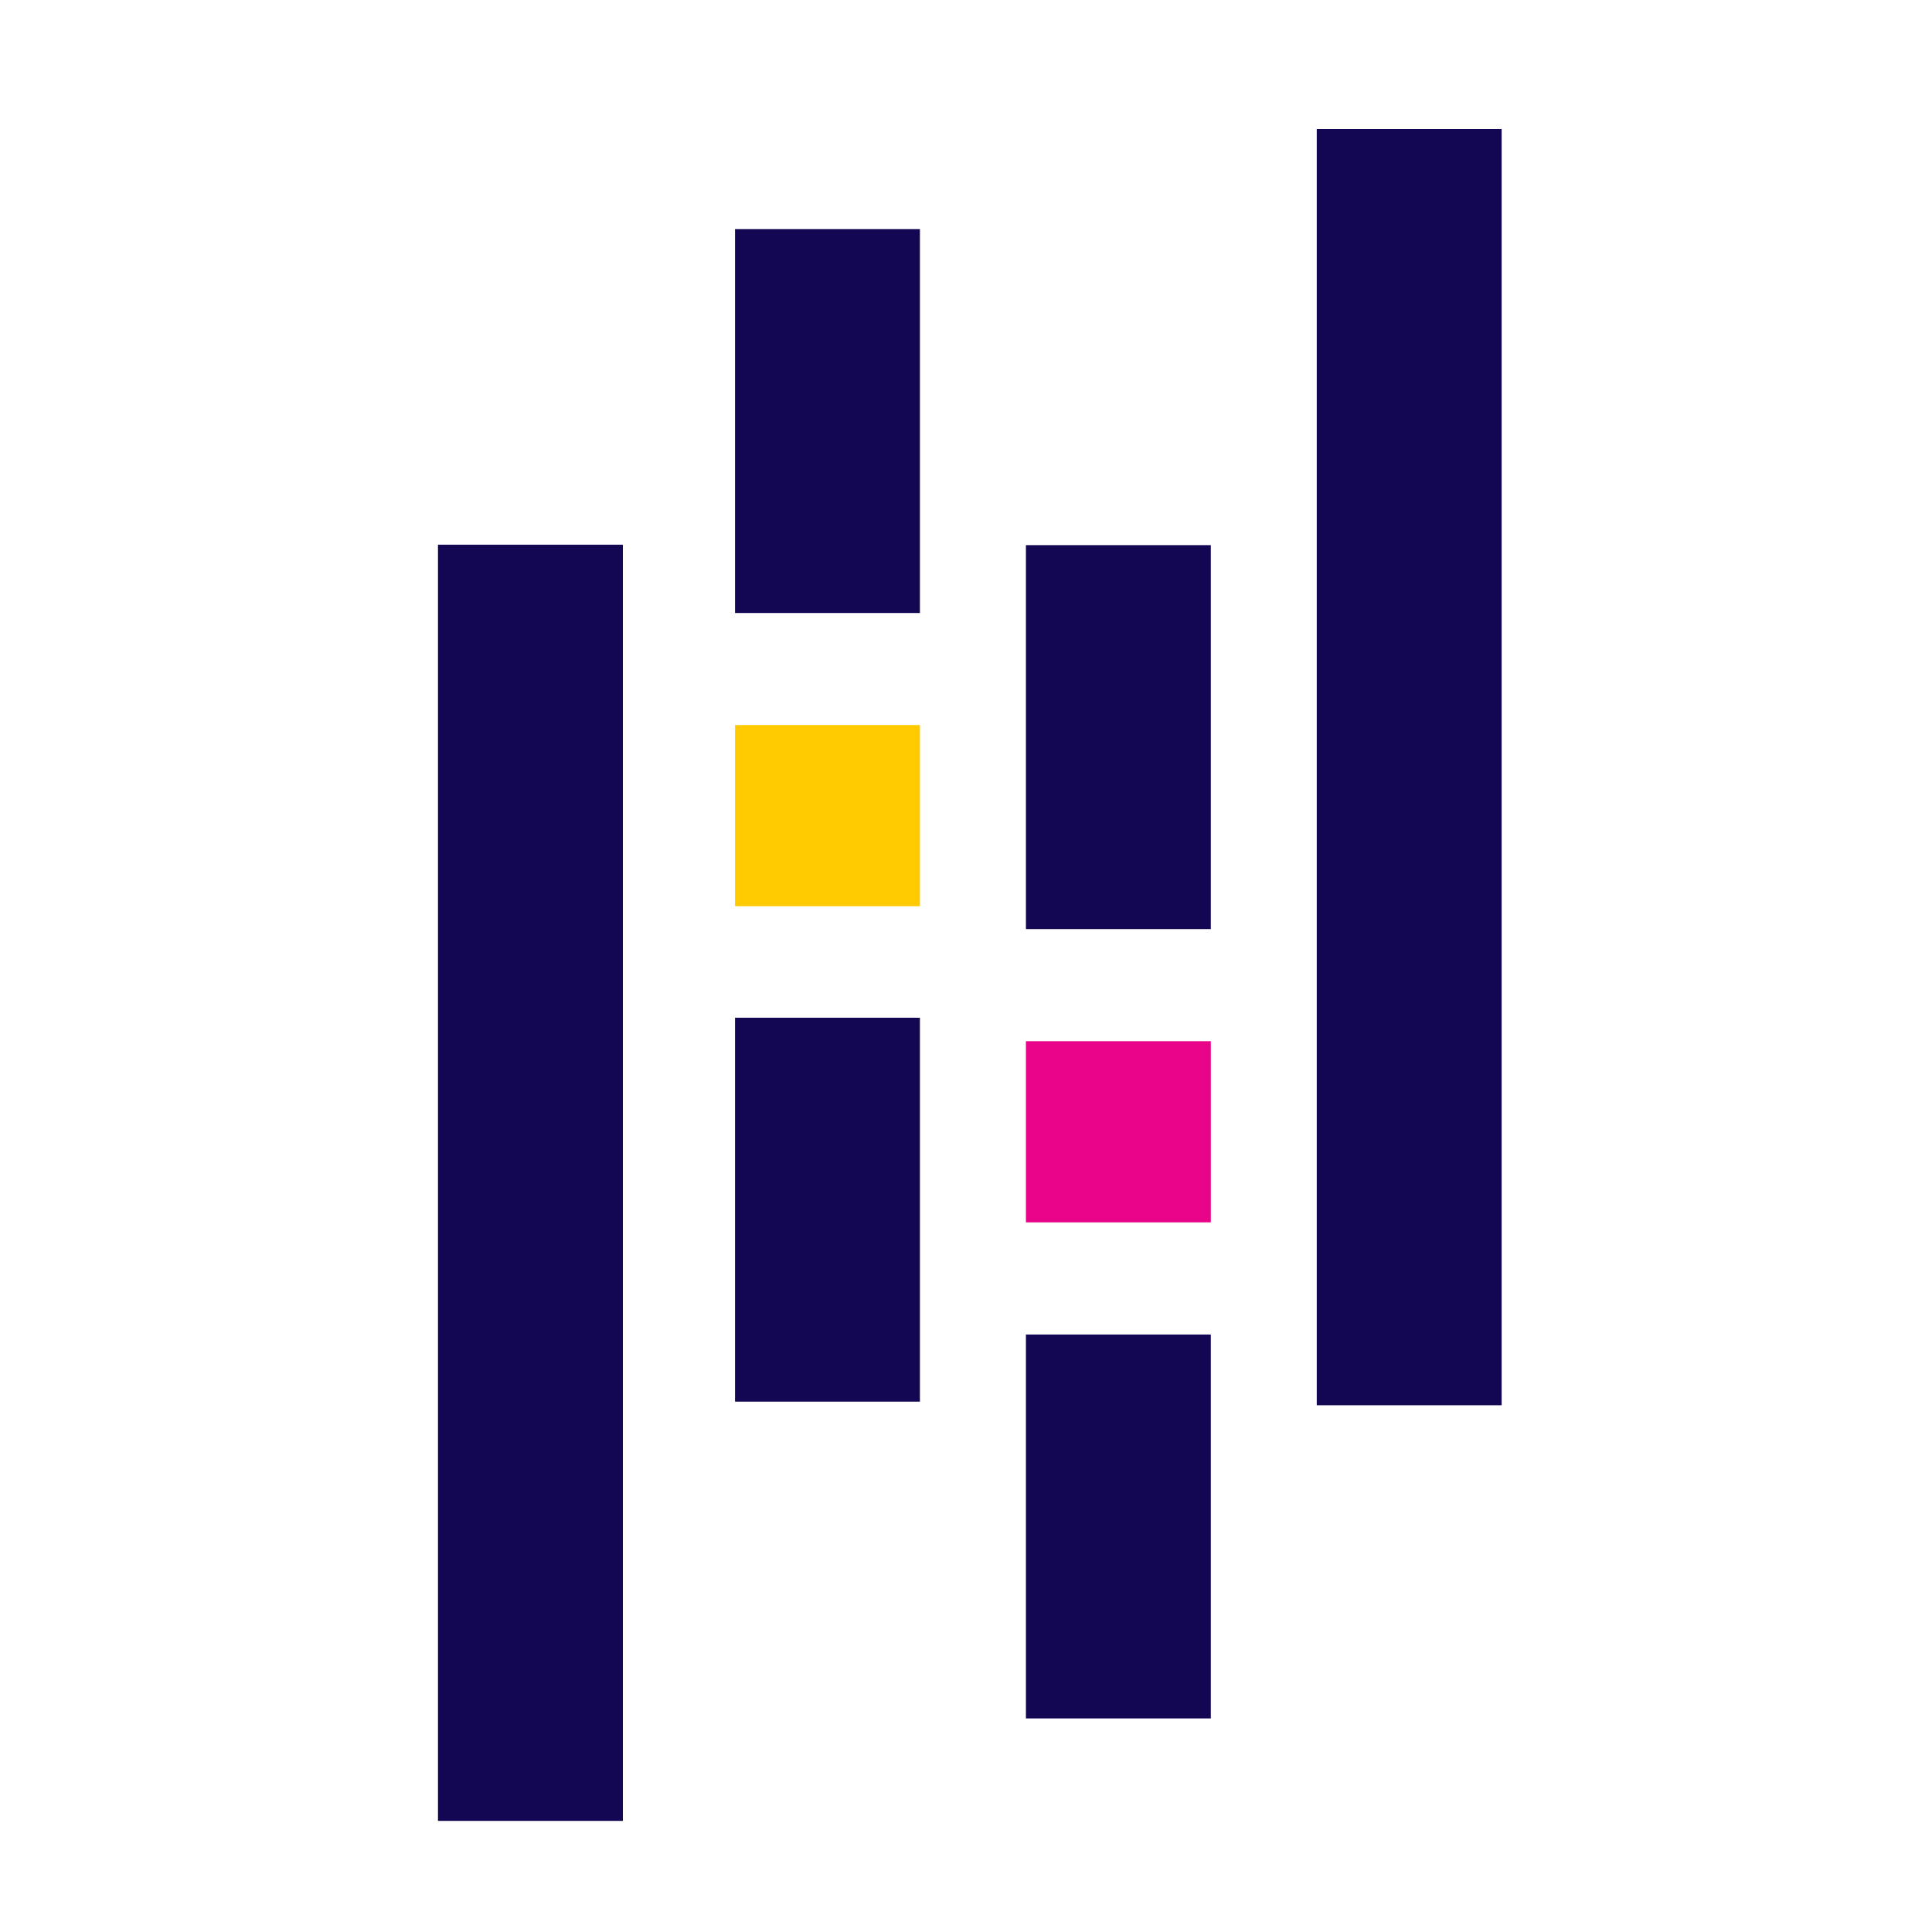
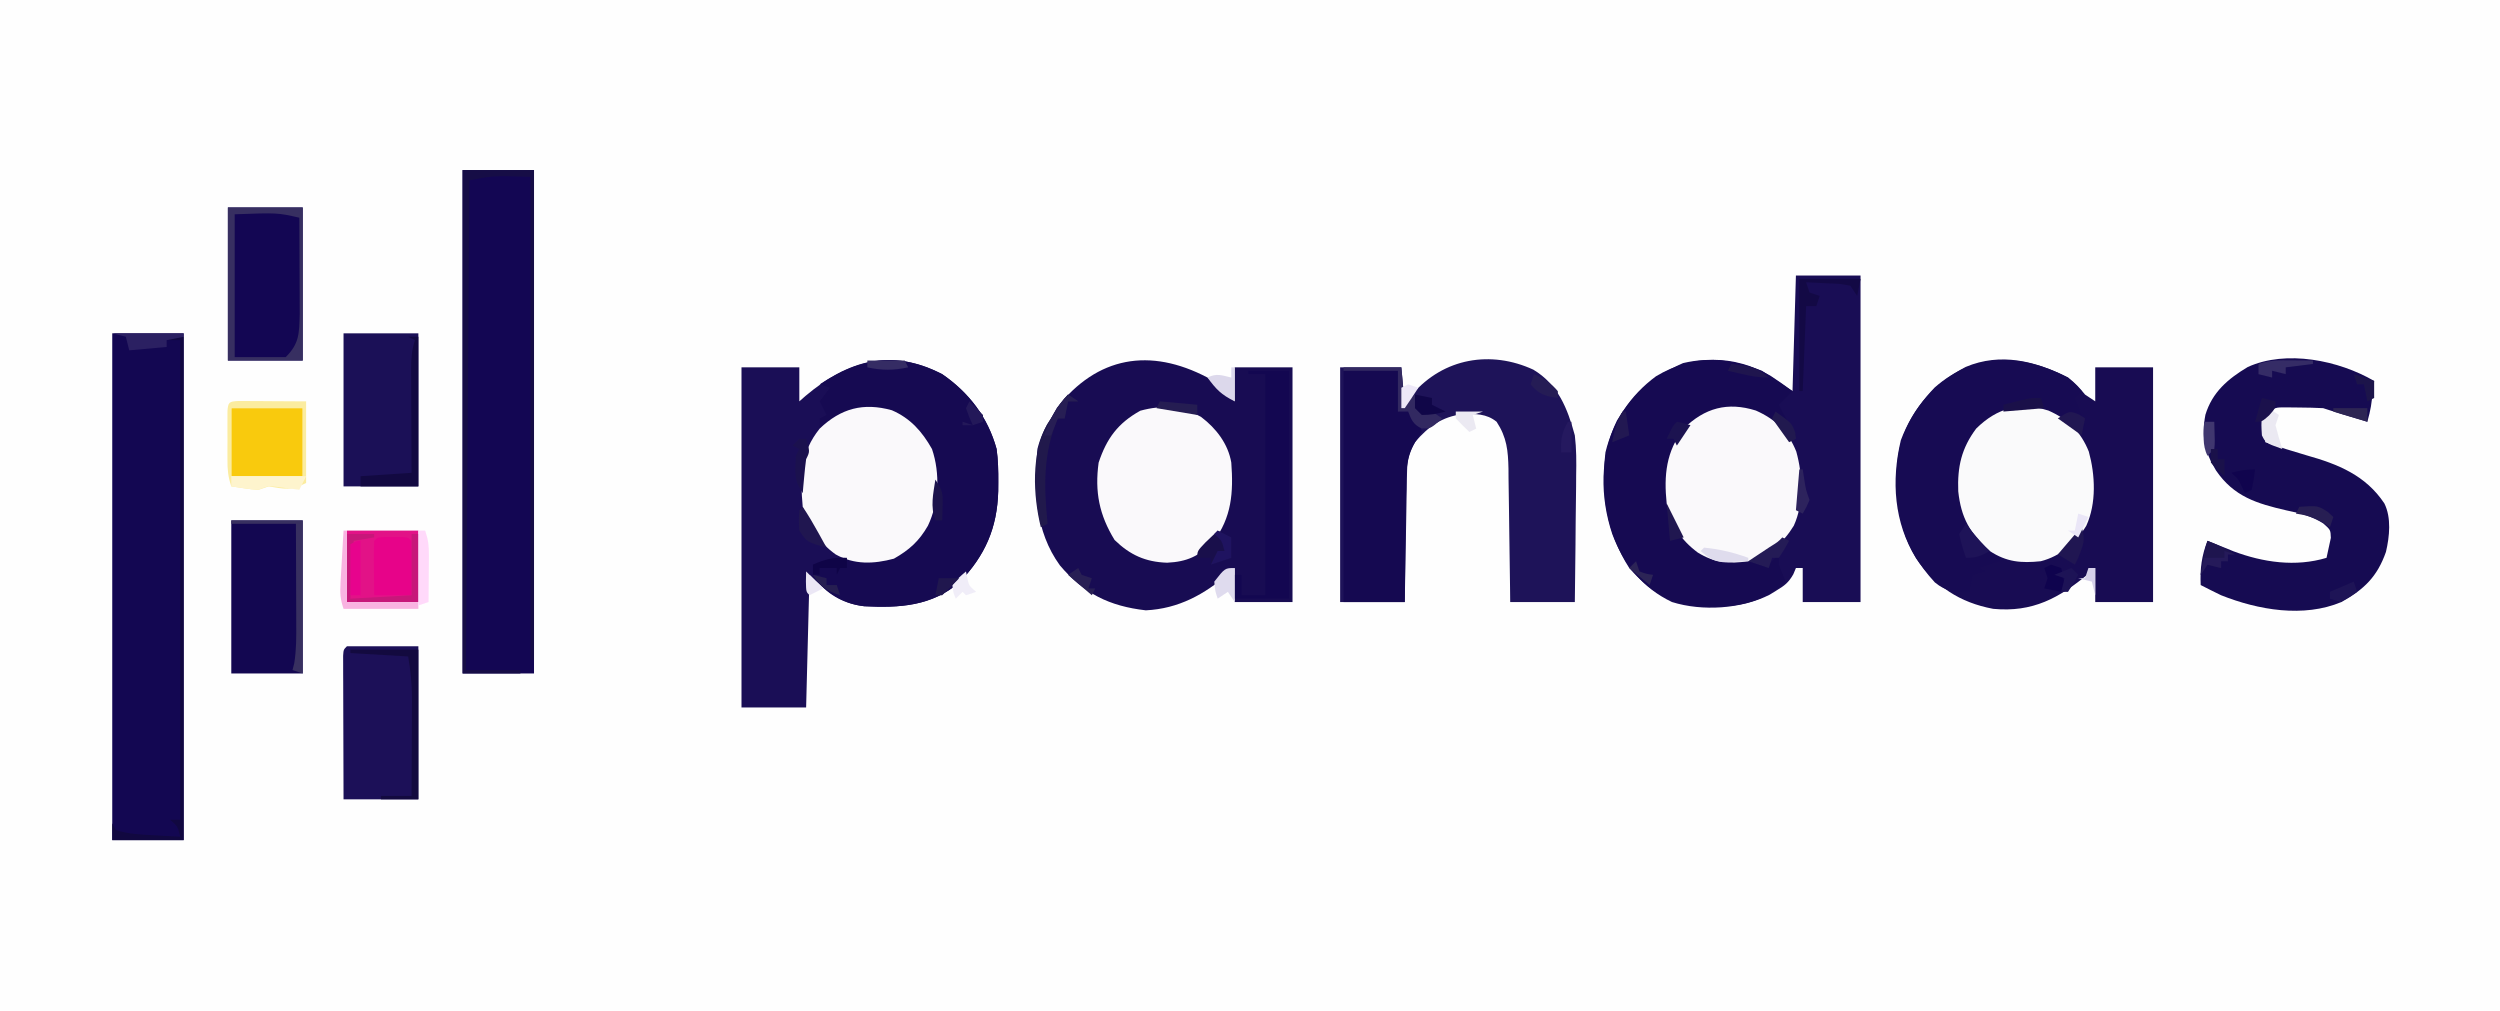
- <svg xmlns="http://www.w3.org/2000/svg" viewBox="0 0 128 128">
-   <path style="-inkscape-stroke:none" d="M48.697 15.176h12.25v25.437h-12.25zm0 52.251h12.25v25.436h-12.25z" color="#000" fill="#130754" />
-   <path style="-inkscape-stroke:none" d="M48.697 48.037h12.25v12.001h-12.25z" color="#000" fill="#ffca00" />
-   <path style="-inkscape-stroke:none" d="M29.017 36.087h12.25v84.552h-12.25zM67.97 88.414h12.25v25.436H67.97zm0-52.297h12.25v25.437H67.97z" color="#000" fill="#130754" />
-   <path style="-inkscape-stroke:none" d="M67.97 68.983h12.25v12.001H67.97z" color="#000" fill="#e70488" />
-   <path style="-inkscape-stroke:none" d="M87.238 8.55h12.25v84.552h-12.25z" color="#000" fill="#130754" />
+ <svg xmlns="http://www.w3.org/2000/svg" version="1.1" width="735" height="297">
+   <path d="M0 0 C242.55 0 485.1 0 735 0 C735 98.01 735 196.02 735 297 C492.45 297 249.9 297 0 297 C0 198.99 0 100.98 0 0 Z " fill="#FEFEFE" transform="translate(0,0)" />
+   <path d="M0 0 C7.919 5.45 13.427 12.698 16 22 C16.448 25.261 16.525 28.461 16.5 31.75 C16.494 32.629 16.487 33.508 16.48 34.413 C16.177 45.245 12.632 53.308 5.125 61.156 C-3.036 68.237 -12.619 68.767 -22.924 68.235 C-29.811 67.455 -34.264 63.736 -39 59 C-39.33 71.87 -39.66 84.74 -40 98 C-46.27 98 -52.54 98 -59 98 C-59 65 -59 32 -59 -2 C-53.39 -2 -47.78 -2 -42 -2 C-42 1.3 -42 4.6 -42 8 C-41.394 7.469 -40.788 6.938 -40.164 6.391 C-27.747 -4.078 -15.085 -7.783 0 0 Z " fill="#1A0E56" transform="translate(277,110)" />
+   <path d="M0 0 C6.27 0 12.54 0 19 0 C19 31.68 19 63.36 19 96 C13.39 96 7.78 96 2 96 C2 92.7 2 89.4 2 86 C1.34 86 0.68 86 0 86 C-0.253 86.606 -0.505 87.212 -0.766 87.836 C-2.17 90.298 -3.34 91.177 -5.75 92.625 C-6.405 93.03 -7.06 93.435 -7.734 93.852 C-15.978 98.03 -27.518 98.793 -36.438 96 C-45.105 91.877 -50.683 84.831 -54 76 C-57.624 65.154 -57.66 53.026 -52.617 42.656 C-47.589 34.397 -41.922 29.632 -33.188 25.75 C-24.945 23.811 -17.831 25.026 -10 28 C-5.545 30.97 -5.545 30.97 -1 34 C-0.67 22.78 -0.34 11.56 0 0 Z " fill="#190D55" transform="translate(528,81)" />
+   <path d="M0 0 C2.063 1.552 3.359 2.976 5 5 C5.99 5.66 6.98 6.32 8 7 C8 3.7 8 0.4 8 -3 C13.61 -3 19.22 -3 25 -3 C25 19.77 25 42.54 25 66 C19.39 66 13.78 66 8 66 C8 62.7 8 59.4 8 56 C7.359 56.543 6.719 57.085 6.059 57.645 C-2.641 64.84 -10.356 69.097 -22 68 C-31.825 66.157 -39.034 61.413 -44.68 53.16 C-51.153 42.569 -52.003 30.456 -49.152 18.422 C-45.487 8.729 -39.255 1.629 -30.078 -3.125 C-19.827 -7.441 -9.582 -4.87 0 0 Z " fill="#180C53" transform="translate(608,111)" />
+   <path d="M0 0 C2.971 2.162 5.39 4.39 8 7 C8 3.7 8 0.4 8 -3 C13.61 -3 19.22 -3 25 -3 C25 19.77 25 42.54 25 66 C19.39 66 13.78 66 8 66 C8 62.7 8 59.4 8 56 C7.417 56.531 6.835 57.062 6.234 57.609 C-0.924 63.777 -8.497 67.952 -18.125 68.438 C-28.802 67.232 -36.431 63.472 -43.391 55.219 C-50.7 45.141 -51.082 33.002 -50 21 C-49.136 17.596 -47.897 14.937 -46 12 C-45.422 10.969 -44.845 9.938 -44.25 8.875 C-32.45 -6.203 -16.927 -8.893 0 0 Z " fill="#180C53" transform="translate(355,111)" />
+   <path d="M0 0 C6.93 0 13.86 0 21 0 C21 49.17 21 98.34 21 149 C14.07 149 7.14 149 0 149 C0 99.83 0 50.66 0 0 Z " fill="#130752" transform="translate(33,98)" />
+   <path d="M0 0 C6.93 0 13.86 0 21 0 C21 48.84 21 97.68 21 148 C14.07 148 7.14 148 0 148 C0 99.16 0 50.32 0 0 Z " fill="#130653" transform="translate(136,50)" />
+   <path d="M0 0 C7.273 4.364 10.038 11.387 12.188 19.312 C12.665 23.261 12.659 27.132 12.578 31.105 C12.572 32.178 12.567 33.25 12.561 34.354 C12.539 37.737 12.489 41.118 12.438 44.5 C12.417 46.811 12.399 49.121 12.383 51.432 C12.339 57.059 12.27 62.686 12.188 68.312 C5.918 68.312 -0.352 68.312 -6.812 68.312 C-6.827 66.92 -6.842 65.528 -6.857 64.093 C-6.915 58.916 -6.992 53.739 -7.075 48.562 C-7.108 46.323 -7.136 44.084 -7.159 41.846 C-7.193 38.623 -7.245 35.402 -7.301 32.18 C-7.307 31.183 -7.314 30.185 -7.32 29.158 C-7.433 23.811 -7.797 19.925 -10.812 15.312 C-13.756 12.914 -17.003 12.952 -20.727 13.062 C-26.832 13.794 -30.913 16.745 -34.812 21.312 C-36.529 24.21 -37.072 26.36 -37.131 29.714 C-37.151 30.574 -37.171 31.435 -37.192 32.322 C-37.209 33.702 -37.209 33.702 -37.227 35.109 C-37.246 36.058 -37.265 37.007 -37.285 37.984 C-37.345 41.01 -37.391 44.036 -37.438 47.062 C-37.476 49.116 -37.515 51.169 -37.555 53.223 C-37.652 58.253 -37.732 63.282 -37.812 68.312 C-44.083 68.312 -50.352 68.312 -56.812 68.312 C-56.812 45.542 -56.812 22.773 -56.812 -0.688 C-50.873 -0.688 -44.932 -0.688 -38.812 -0.688 C-38.483 2.942 -38.153 6.572 -37.812 10.312 C-37.07 9.281 -36.328 8.25 -35.562 7.188 C-26.364 -3.415 -12.533 -5.784 0 0 Z " fill="#1E1359" transform="translate(450.8125,108.6875)" />
+   <path d="M0 0 C-0.938 8.036 -0.938 8.036 -2 12 C-3.604 11.521 -5.208 11.042 -6.812 10.562 C-7.706 10.296 -8.599 10.029 -9.52 9.754 C-11.355 9.196 -13.18 8.607 -15 8 C-17.331 7.88 -19.666 7.825 -22 7.812 C-23.856 7.791 -23.856 7.791 -25.75 7.77 C-29.148 7.741 -29.148 7.741 -32 10 C-32.363 11.977 -32.363 11.977 -32.188 14.125 C-32.126 15.404 -32.064 16.683 -32 18 C-25.948 20.055 -25.948 20.055 -19.824 21.879 C-10.588 24.473 -2.506 27.74 3 36 C5.104 40.208 4.522 45.776 3.469 50.262 C0.923 57.526 -2.942 61.275 -9.586 64.984 C-20.795 69.7 -34.114 67.328 -45 63 C-47.012 62.024 -49.016 61.031 -51 60 C-51.193 55.176 -50.757 51.504 -49 47 C-47.931 47.429 -47.931 47.429 -46.84 47.867 C-45.903 48.241 -44.966 48.615 -44 49 C-43.135 49.353 -42.27 49.706 -41.379 50.07 C-32.64 53.343 -23.123 54.75 -14 52 C-13.732 50.763 -13.464 49.525 -13.188 48.25 C-13.037 47.554 -12.886 46.858 -12.73 46.141 C-12.816 43.777 -12.816 43.777 -15.004 41.855 C-18.483 39.701 -21.798 38.86 -25.75 38.062 C-34.491 36.05 -41.234 34.026 -46.5 26.312 C-49.866 20.749 -50.838 16.417 -49.609 9.941 C-47.589 3.299 -42.993 -0.615 -37.156 -4.102 C-25.826 -9.239 -10.395 -6.064 0 0 Z " fill="#160B52" transform="translate(698,112)" />
+   <path d="M0 0 C2.169 1.436 4.287 2.909 6.371 4.465 C5.051 5.785 3.731 7.105 2.371 8.465 C3.869 11.577 5.57 14.518 7.371 17.465 C6.711 18.125 6.051 18.785 5.371 19.465 C4.69 18.537 4.01 17.609 3.309 16.652 C-0.115 12.607 -3.737 10.89 -9.02 10.113 C-14.408 9.799 -18.456 10.54 -22.867 13.734 C-27.964 18.741 -29.915 24.545 -30.129 31.59 C-29.815 38.209 -28.625 43.101 -24.254 48.277 C-19.286 52.417 -15.972 53.828 -9.441 54.09 C-2.794 54.382 -2.794 54.382 -0.629 55.465 C0.361 54.475 1.351 53.485 2.371 52.465 C2.371 53.455 2.371 54.445 2.371 55.465 C2.997 57.147 3.659 58.817 4.371 60.465 C-3.277 67.396 -10.97 68.085 -20.852 67.738 C-29.903 67.083 -35.611 63.264 -41.629 56.465 C-48.327 46.06 -49.99 34.596 -48.629 22.465 C-46.417 13.361 -41.333 5.671 -33.77 0.094 C-23.041 -6.386 -10.811 -6.313 0 0 Z " fill="#160A52" transform="translate(520.6289,110.5352)" />
+   <path d="M0 0 C7.919 5.45 13.427 12.698 16 22 C16.448 25.261 16.525 28.461 16.5 31.75 C16.494 32.629 16.487 33.508 16.48 34.413 C16.177 45.245 12.632 53.308 5.125 61.156 C-3.035 68.236 -12.616 68.767 -22.919 68.235 C-28.46 67.609 -33.265 65.144 -36.758 60.828 C-37.168 60.225 -37.578 59.622 -38 59 C-37.34 59 -36.68 59 -36 59 C-36 58.34 -36 57.68 -36 57 C-34.02 57 -32.04 57 -30 57 C-30 56.34 -30 55.68 -30 55 C-26.996 53.999 -25.409 54.008 -22.312 54.188 C-17.058 54.21 -13.147 53.327 -9 50 C-2.95 42.52 -2.364 35.41 -3 26 C-4.115 21.311 -6.608 17.392 -10 14 C-15.466 10.83 -20.732 9.936 -27 11 C-30.218 12.371 -33.106 14.043 -36 16 C-36 15.01 -36 14.02 -36 13 C-35.34 12.67 -34.68 12.34 -34 12 C-34.66 10.68 -35.32 9.36 -36 8 C-35.01 6.68 -34.02 5.36 -33 4 C-33.99 3.67 -34.98 3.34 -36 3 C-24.197 -4.849 -13.04 -6.728 0 0 Z " fill="#160A52" transform="translate(277,110)" />
+   <path d="M0 0 C2.379 2.172 2.379 2.172 4 4 C3.34 4.66 2.68 5.32 2 6 C2.309 6.763 2.619 7.526 2.938 8.312 C3.679 10.188 4.362 12.087 5 14 C4.34 14.99 3.68 15.98 3 17 C2.113 16.216 1.226 15.432 0.312 14.625 C-4.687 10.53 -8.996 9.455 -15.438 9.637 C-19.844 10.261 -22.838 11.887 -26 15 C-30.835 21.541 -32.06 28.021 -31 36 C-29.472 43.524 -26.454 47.698 -20 52 C-20 52.66 -20 53.32 -20 54 C-21.98 54.66 -23.96 55.32 -26 56 C-25.34 56.33 -24.68 56.66 -24 57 C-25.98 57.495 -25.98 57.495 -28 58 C-28.33 59.65 -28.66 61.3 -29 63 C-33.304 63.077 -35.793 62.994 -39.172 60.211 C-48.67 49.82 -50.585 40.519 -50.336 26.852 C-49.885 17.231 -45.777 9.787 -39.188 2.91 C-27.343 -7.432 -13.606 -7.092 0 0 Z " fill="#170B53" transform="translate(608,111)" />
+   <path d="M0 0 C5.733 2.543 9.507 6.159 11.875 12.062 C13.767 18.933 14.157 27.262 11.141 33.859 C8.08 38.91 3.563 42.848 -2.234 44.297 C-7.926 45.129 -12.155 44.8 -17.109 41.734 C-22.19 37.938 -24.977 33.563 -26.234 27.297 C-27.09 18.965 -26.4 12.103 -21.234 5.297 C-15.052 -0.788 -8.318 -2.618 0 0 Z " fill="#FAF9FB" transform="translate(516.2344,120.7031)" />
+   <path d="M0 0 C5.448 2.368 8.884 6.251 11.781 11.383 C14.233 18.573 13.821 27.138 10.594 33.945 C7.969 38.507 5.142 41.034 0.594 43.633 C-5.361 45.221 -11.046 45.468 -16.531 42.383 C-21.476 38.88 -24.326 34.06 -26.219 28.383 C-27.009 19.604 -26.912 12.429 -21.219 5.383 C-14.972 -0.559 -8.401 -2.337 0 0 Z " fill="#FAF9FB" transform="translate(262.2188,120.6172)" />
+   <path d="M0 0 C4.406 3.333 7.931 7.896 8.859 13.406 C9.515 22.234 8.991 29.536 3.547 36.719 C-0.664 40.93 -4.104 42.563 -10.016 42.844 C-16.366 42.633 -20.921 40.566 -25.453 36.156 C-29.968 28.799 -31.319 21.976 -30.141 13.406 C-27.771 6.288 -24.47 1.811 -17.891 -1.844 C-11.529 -3.579 -5.797 -3.246 0 0 Z " fill="#FAF9FB" transform="translate(353.1406,122.5938)" />
+   <path d="M0 0 C5.733 2.543 9.507 6.159 11.875 12.062 C13.767 18.933 14.157 27.262 11.141 33.859 C8.073 38.921 3.567 42.813 -2.234 44.297 C-7.992 44.896 -12.279 44.563 -17.234 41.297 C-23.116 36.099 -25.677 31.479 -26.508 23.754 C-26.784 16.564 -25.59 11.128 -21.234 5.297 C-15.06 -0.793 -8.312 -2.616 0 0 Z " fill="#FAFAFB" transform="translate(602.2344,120.7031)" />
+   <path d="M0 0 C5.28 0 10.56 0 16 0 C16 3.96 16 7.92 16 12 C17.32 11.67 18.64 11.34 20 11 C22.734 15.785 22.734 15.785 23 18 C22.358 18.993 21.716 19.985 21.055 21.008 C18.346 25.595 18.398 29.867 18.391 35.09 C18.374 36.034 18.358 36.979 18.341 37.952 C18.292 40.947 18.271 43.942 18.25 46.938 C18.222 48.977 18.192 51.017 18.16 53.057 C18.086 58.038 18.037 63.019 18 68 C12.06 68 6.12 68 0 68 C0 45.56 0 23.12 0 0 Z " fill="#150951" transform="translate(395,109)" />
+   <path d="M0 0 C7.26 0 14.52 0 22 0 C22 14.85 22 29.7 22 45 C14.74 45 7.48 45 0 45 C0 30.15 0 15.3 0 0 Z " fill="#1B1057" transform="translate(101,98)" />
+   <path d="M0 0 C7.26 0 14.52 0 22 0 C22 14.85 22 29.7 22 45 C14.74 45 7.48 45 0 45 C0 30.15 0 15.3 0 0 Z " fill="#130653" transform="translate(67,61)" />
+   <path d="M0 0 C6.93 0 13.86 0 21 0 C21 14.85 21 29.7 21 45 C13.74 45 6.48 45 -1 45 C-1.023 38.752 -1.043 32.504 -1.055 26.256 C-1.06 24.129 -1.067 22.002 -1.075 19.874 C-1.088 16.824 -1.093 13.773 -1.098 10.723 C-1.103 9.765 -1.108 8.808 -1.113 7.822 C-1.113 6.941 -1.113 6.06 -1.114 5.153 C-1.116 4.373 -1.118 3.594 -1.12 2.791 C-1 1 -1 1 0 0 Z " fill="#1C1058" transform="translate(102,190)" />
+   <path d="M0 0 C6.93 0 13.86 0 21 0 C21 14.85 21 29.7 21 45 C14.07 45 7.14 45 0 45 C0 30.15 0 15.3 0 0 Z " fill="#130751" transform="translate(68,153)" />
+   <path d="M0 0 C3.96 0 7.92 0 12 0 C12 22.11 12 44.22 12 67 C6.72 67 1.44 67 -4 67 C-4 64.69 -4 62.38 -4 60 C-3.34 60 -2.68 60 -2 60 C-2 61.98 -2 63.96 -2 66 C0.31 66 2.62 66 5 66 C5 44.55 5 23.1 5 1 C3.35 1 1.7 1 0 1 C0 0.67 0 0.34 0 0 Z " fill="#130751" transform="translate(367,109)" />
+   <path d="M0 0 C6.93 0 13.86 0 21 0 C21 6.93 21 13.86 21 21 C14.07 21 7.14 21 0 21 C0 14.07 0 7.14 0 0 Z " fill="#E21287" transform="translate(102,156)" />
+   <path d="M0 0 C6.93 0 13.86 0 21 0 C21 6.6 21 13.2 21 20 C14.07 20 7.14 20 0 20 C0 13.4 0 6.8 0 0 Z " fill="#F9CA0D" transform="translate(68,120)" />
+   <path d="M0 0 C6.93 0 13.86 0 21 0 C21 47.52 21 95.04 21 144 C20.67 144 20.34 144 20 144 C20 97.14 20 50.28 20 2 C8.959 1.671 8.959 1.671 2 3 C1.67 50.52 1.34 98.04 1 147 C6.28 147 11.56 147 17 147 C17 147.33 17 147.66 17 148 C11.39 148 5.78 148 0 148 C0 99.16 0 50.32 0 0 Z " fill="#160D46" transform="translate(136,50)" />
+   <path d="M0 0 C7.26 0 14.52 0 22 0 C22 14.85 22 29.7 22 45 C14.74 45 7.48 45 0 45 C0 30.15 0 15.3 0 0 Z M2 2 C2 15.86 2 29.72 2 44 C6.95 44 11.9 44 17 44 C21.074 39.926 20.937 37 21.114 31.381 C21.106 29.418 21.106 29.418 21.098 27.414 C21.096 26.712 21.095 26.01 21.093 25.287 C21.088 23.067 21.075 20.846 21.062 18.625 C21.057 17.111 21.053 15.596 21.049 14.082 C21.038 10.388 21.021 6.694 21 3 C14.562 1.542 14.562 1.542 2 2 Z " fill="#372F61" transform="translate(67,61)" />
+   <path d="M0 0 C1.98 0 3.96 0 6 0 C6 48.84 6 97.68 6 148 C-0.93 148 -7.86 148 -15 148 C-15 146.35 -15 144.7 -15 143 C-14.67 143.66 -14.34 144.32 -14 145 C-10.287 146.238 -6.687 146.356 -2.812 146.562 C-1.688 146.627 -1.688 146.627 -0.541 146.693 C1.306 146.799 3.153 146.9 5 147 C4.224 143.925 4.224 143.925 2 142 C2.99 142 3.98 142 5 142 C5 95.47 5 48.94 5 1 C3.35 1 1.7 1 0 1 C0 0.67 0 0.34 0 0 Z " fill="#110840" transform="translate(48,99)" />
+   <path d="M0 0 C0.815 0.003 1.629 0.005 2.469 0.008 C3.283 0.005 4.098 0.003 4.938 0 C6.969 0.133 6.969 0.133 7.969 1.133 C8.042 3.829 8.061 6.5 8.031 9.195 C8.027 9.954 8.022 10.713 8.018 11.494 C8.006 13.374 7.988 15.253 7.969 17.133 C4.339 17.133 0.709 17.133 -3.031 17.133 C-3.058 14.487 -3.078 11.841 -3.094 9.195 C-3.102 8.441 -3.111 7.686 -3.119 6.908 C-3.128 4.983 -3.083 3.057 -3.031 1.133 C-2.031 0.133 -2.031 0.133 0 0 Z " fill="#E70389" transform="translate(113.0312,157.8672)" />
+   <path d="M0 0 C0.916 0.005 1.833 0.01 2.777 0.016 C3.668 0.018 4.559 0.021 5.477 0.023 C7.186 0.037 7.186 0.037 8.929 0.051 C14.344 0.082 14.344 0.082 19.867 0.114 C19.867 8.034 19.867 15.954 19.867 24.114 C15.27 26.412 13.766 25.915 8.867 25.114 C7.877 25.444 6.887 25.774 5.867 26.114 C3.824 25.992 3.824 25.992 1.679 25.676 C0.421 25.49 -0.837 25.305 -2.133 25.114 C-3.106 22.195 -3.262 20.3 -3.266 17.262 C-3.268 15.862 -3.268 15.862 -3.27 14.434 C-3.264 12.976 -3.264 12.976 -3.258 11.489 C-3.262 10.509 -3.266 9.529 -3.27 8.52 C-3.268 7.589 -3.267 6.658 -3.266 5.699 C-3.265 4.844 -3.264 3.989 -3.262 3.107 C-3.081 0.314 -2.796 0.149 0 0 Z M-2.133 2.114 C-2.133 8.714 -2.133 15.314 -2.133 22.114 C4.797 22.114 11.727 22.114 18.867 22.114 C18.867 15.514 18.867 8.914 18.867 2.114 C11.937 2.114 5.007 2.114 -2.133 2.114 Z " fill="#FBEC9F" transform="translate(70.13306,117.8865)" />
+   <path d="M0 0 C0.99 0 1.98 0 3 0 C3 14.52 3 29.04 3 44 C-2.61 44 -8.22 44 -14 44 C-14 43.01 -14 42.02 -14 41 C-9.05 40.67 -4.1 40.34 1 40 C0.995 38.925 0.99 37.85 0.984 36.743 C0.966 32.757 0.955 28.77 0.945 24.784 C0.94 23.058 0.933 21.333 0.925 19.607 C0.912 17.127 0.907 14.648 0.902 12.168 C0.895 11.01 0.895 11.01 0.887 9.829 C0.886 6.617 0.977 4.07 2 1 C1.34 0.67 0.68 0.34 0 0 Z " fill="#120941" transform="translate(120,99)" />
+   <path d="M0 0 C6.6 0 13.2 0 20 0 C20 14.52 20 29.04 20 44 C16.37 44 12.74 44 9 44 C9 43.67 9 43.34 9 43 C11.97 43 14.94 43 18 43 C18.025 38.125 18.043 33.251 18.055 28.376 C18.06 26.719 18.067 25.063 18.075 23.406 C18.088 21.018 18.093 18.63 18.098 16.242 C18.103 15.508 18.108 14.773 18.113 14.016 C18.114 9.811 17.701 6.204 17 2 C11.39 1.67 5.78 1.34 0 1 C0 0.67 0 0.34 0 0 Z " fill="#130A3F" transform="translate(103,191)" />
+   <path d="M0 0 C2.64 0 5.28 0 8 0 C8 0.33 8 0.66 8 1 C6.02 1.33 4.04 1.66 2 2 C1.67 7.61 1.34 13.22 1 19 C6.94 18.67 12.88 18.34 19 18 C19 12.06 19 6.12 19 0 C19.66 0 20.32 0 21 0 C21 6.6 21 13.2 21 20 C14.07 20 7.14 20 0 20 C0 13.4 0 6.8 0 0 Z " fill="#C7177A" transform="translate(102,157)" />
+   <path d="M0 0 C0.99 0.66 1.98 1.32 3 2 C2.01 2 1.02 2 0 2 C-0.33 3.65 -0.66 5.3 -1 7 C-1.66 7 -2.32 7 -3 7 C-7.389 17.408 -7.1 26.984 -6 38 C-6.99 38.495 -6.99 38.495 -8 39 C-10.287 29.705 -10.868 17.291 -6.152 8.766 C-5.772 8.183 -5.392 7.6 -5 7 C-4.63 6.397 -4.26 5.793 -3.879 5.172 C-2.707 3.334 -1.547 1.547 0 0 Z " fill="#21194C" transform="translate(314,116)" />
+   <path d="M0 0 C6.93 0 13.86 0 21 0 C21 14.85 21 29.7 21 45 C19.515 44.505 19.515 44.505 18 44 C18.244 43.035 18.244 43.035 18.494 42.05 C19.154 38.075 19.123 34.221 19.098 30.199 C19.096 29.363 19.095 28.526 19.093 27.665 C19.088 25.006 19.075 22.347 19.062 19.688 C19.057 17.88 19.053 16.072 19.049 14.264 C19.039 9.842 19.019 5.421 19 1 C12.73 1 6.46 1 0 1 C0 0.67 0 0.34 0 0 Z " fill="#383060" transform="translate(68,153)" />
+   <path d="M0 0 C5.94 0 11.88 0 18 0 C17.67 1.65 17.34 3.3 17 5 C16.34 4.01 15.68 3.02 15 2 C11.884 1.414 11.884 1.414 8.375 1.312 C7.186 1.247 5.998 1.181 4.773 1.113 C3.858 1.076 2.943 1.039 2 1 C2.33 1.99 2.66 2.98 3 4 C3.99 4.33 4.98 4.66 6 5 C5.67 5.99 5.34 6.98 5 8 C4.01 8 3.02 8 2 8 C1.67 16.25 1.34 24.5 1 33 C0.67 33 0.34 33 0 33 C0 22.11 0 11.22 0 0 Z " fill="#130945" transform="translate(529,82)" />
+   <path d="M0 0 C0.33 0 0.66 0 1 0 C1 6.93 1 13.86 1 21 C7.93 21 14.86 21 22 21 C22 21.66 22 22.32 22 23 C14.74 23 7.48 23 0 23 C-0.993 20.021 -1.055 18.408 -0.879 15.332 C-0.831 14.439 -0.782 13.547 -0.732 12.627 C-0.676 11.698 -0.62 10.769 -0.562 9.812 C-0.51 8.872 -0.458 7.932 -0.404 6.963 C-0.275 4.642 -0.14 2.321 0 0 Z " fill="#F9B3E1" transform="translate(101,156)" />
+   <path d="M0 0 C7.26 0 14.52 0 22 0 C21.34 1.32 20.68 2.64 20 4 C19.385 3.916 18.77 3.832 18.137 3.746 C17.328 3.644 16.52 3.542 15.688 3.438 C14.887 3.333 14.086 3.229 13.262 3.121 C10.832 2.852 10.832 2.852 8 4 C5.957 3.879 5.957 3.879 3.812 3.562 C2.554 3.377 1.296 3.191 0 3 C0 2.01 0 1.02 0 0 Z " fill="#FEF4CD" transform="translate(68,140)" />
+   <path d="M0 0 C5.61 0 11.22 0 17 0 C17.33 3.63 17.66 7.26 18 11 C18.99 10.01 19.98 9.02 21 8 C21.66 9.65 22.32 11.3 23 13 C23.99 13 24.98 13 26 13 C26.99 13.66 27.98 14.32 29 15 C25.62 18.018 25.62 18.018 22.875 17.938 C20.46 16.73 19.957 15.471 19 13 C18.01 13 17.02 13 16 13 C16 9.04 16 5.08 16 1 C10.72 1 5.44 1 0 1 C0 0.67 0 0.34 0 0 Z " fill="#322961" transform="translate(395,108)" />
+   <path d="M0 0 C6.93 0 13.86 0 21 0 C21 0.33 21 0.66 21 1 C19.35 1.33 17.7 1.66 16 2 C16 2.66 16 3.32 16 4 C10.555 4.495 10.555 4.495 5 5 C4.67 3.68 4.34 2.36 4 1 C2.68 0.67 1.36 0.34 0 0 Z " fill="#2B2062" transform="translate(33,98)" />
+   <path d="M0 0 C1.32 0.66 2.64 1.32 4 2 C4 3.98 4 5.96 4 8 C2.02 8.66 0.04 9.32 -2 10 C-2 9.34 -2 8.68 -2 8 C-3.32 8 -4.64 8 -6 8 C-6 6 -6 6 -3.562 3.438 C-2.717 2.633 -1.871 1.829 -1 1 C-0.67 0.67 -0.34 0.34 0 0 Z " fill="#190F4B" transform="translate(358,156)" />
+   <path d="M0 0 C0.66 0 1.32 0 2 0 C2.922 2.766 3.118 4.383 3.098 7.23 C3.093 8.434 3.093 8.434 3.088 9.662 C3.075 10.912 3.075 10.912 3.062 12.188 C3.058 13.032 3.053 13.877 3.049 14.748 C3.037 16.832 3.019 18.916 3 21 C2.01 21.33 1.02 21.66 0 22 C0 14.74 0 7.48 0 0 Z " fill="#FFD9FA" transform="translate(123,156)" />
+   <path d="M0 0 C0 5.28 0 10.56 0 16 C-0.99 16 -1.98 16 -3 16 C-3 11.05 -3 6.1 -3 1 C-1 0 -1 0 0 0 Z " fill="#E7038D" transform="translate(106,159)" />
+   <path d="M0 0 C2.972 1.125 5.334 2.223 8 4 C7.34 4 6.68 4 6 4 C6 4.66 6 5.32 6 6 C5.34 6 4.68 6 4 6 C4 6.66 4 7.32 4 8 C2.68 7.67 1.36 7.34 0 7 C-0.66 7.99 -1.32 8.98 -2 10 C-1.542 6.531 -1.109 3.326 0 0 Z " fill="#1E154F" transform="translate(649,159)" />
+   <path d="M0 0 C0.598 0.763 1.196 1.526 1.812 2.312 C3.47 4.348 5.103 6.198 7 8 C4.353 9.461 3.106 10 0 10 C-1.125 6.688 -1.125 6.688 -2 3 C-1.34 2.01 -0.68 1.02 0 0 Z " fill="#1E1358" transform="translate(578,154)" />
+   <path d="M0 0 C0.99 0.66 1.98 1.32 3 2 C2.67 2.99 2.34 3.98 2 5 C2.598 7.352 3.259 9.689 4 12 C-0.875 10.25 -0.875 10.25 -2 8 C-2.188 5 -2.188 5 -2 2 C-1.34 1.34 -0.68 0.68 0 0 Z " fill="#EBE9F2" transform="translate(667,120)" />
+   <path d="M0 0 C0.33 0 0.66 0 1 0 C1 3.3 1 6.6 1 10 C-3.008 7.996 -4.414 6.509 -7 3 C-4.333 1.667 -2.833 2.329 0 3 C0 2.01 0 1.02 0 0 Z " fill="#DCD8EB" transform="translate(362,108)" />
+   <path d="M0 0 C1.769 0.014 1.769 0.014 3.574 0.027 C4.478 0.039 5.381 0.051 6.312 0.062 C6.312 0.393 6.312 0.723 6.312 1.062 C3.672 1.393 1.032 1.722 -1.688 2.062 C-1.688 2.723 -1.688 3.382 -1.688 4.062 C-3.007 3.732 -4.327 3.402 -5.688 3.062 C-5.688 3.723 -5.688 4.383 -5.688 5.062 C-7.008 4.732 -8.328 4.402 -9.688 4.062 C-9.688 3.072 -9.688 2.083 -9.688 1.062 C-6.265 -0.078 -3.601 -0.036 0 0 Z " fill="#352C66" transform="translate(673.6875,105.9375)" />
+   <path d="M0 0 C1.682 2.522 3.165 5.036 4.625 7.688 C5.071 8.496 5.517 9.304 5.977 10.137 C6.314 10.752 6.652 11.366 7 12 C1.25 10.375 1.25 10.375 -1 7 C-1.188 3.875 -1.188 3.875 -1 1 C-0.67 0.67 -0.34 0.34 0 0 Z " fill="#201650" transform="translate(236,149)" />
+   <path d="M0 0 C0 3.3 0 6.6 0 10 C-0.66 9.01 -1.32 8.02 -2 7 C-2.99 7.66 -3.98 8.32 -5 9 C-5.75 6.75 -5.75 6.75 -6 4 C-2.865 0 -2.865 0 0 0 Z " fill="#DFDBEE" transform="translate(363,167)" />
+   <path d="M0 0 C0.66 0 1.32 0 2 0 C3.125 3.75 3.125 3.75 2 6 C1.774 7.704 1.591 9.413 1.438 11.125 C1.312 12.49 1.312 12.49 1.184 13.883 C1.123 14.581 1.062 15.28 1 16 C-1.702 11.946 -1.229 9.817 -1 5 C-0.67 4.34 -0.34 3.68 0 3 C-0.66 2.67 -1.32 2.34 -2 2 C-1.34 1.34 -0.68 0.68 0 0 Z " fill="#1B114E" transform="translate(235,129)" />
+   <path d="M0 0 C0.66 0.33 1.32 0.66 2 1 C0.625 3.5 0.625 3.5 -1 6 C-1.66 6 -2.32 6 -3 6 C-3.33 6.99 -3.66 7.98 -4 9 C-5.98 8.34 -7.96 7.68 -10 7 C-7.962 5.641 -5.92 4.287 -3.875 2.938 C-1.213 1.277 -1.213 1.277 0 0 Z " fill="#241B56" transform="translate(524,158)" />
+   <path d="M0 0 C4.585 0.449 8.679 1.419 13 3 C13 3.33 13 3.66 13 4 C11.418 4.082 9.834 4.139 8.25 4.188 C6.927 4.24 6.927 4.24 5.578 4.293 C2.553 3.949 1.244 2.998 -1 1 C-0.67 0.67 -0.34 0.34 0 0 Z " fill="#DFDCED" transform="translate(501,161)" />
+   <path d="M0 0 C1.264 3.793 0.401 5.341 -1 9 C-1.33 9.66 -1.66 10.32 -2 11 C-3.65 10.01 -5.3 9.02 -7 8 C-6.021 6.854 -5.042 5.708 -4.062 4.562 C-3.517 3.924 -2.972 3.286 -2.41 2.629 C-1.632 1.73 -0.841 0.841 0 0 Z " fill="#201652" transform="translate(612,155)" />
+   <path d="M0 0 C0.99 0.66 1.98 1.32 3 2 C2.01 2 1.02 2 0 2 C-0.33 3.65 -0.66 5.3 -1 7 C-1.66 7 -2.32 7 -3 7 C-3.66 8.65 -4.32 10.3 -5 12 C-5.66 12 -6.32 12 -7 12 C-5.451 7.61 -3.33 3.33 0 0 Z " fill="#271E54" transform="translate(314,116)" />
+   <path d="M0 0 C5.415 -0.369 5.415 -0.369 8.375 1.5 C8.911 1.995 9.447 2.49 10 3 C9.67 3.99 9.34 4.98 9 6 C8.278 5.526 7.556 5.051 6.812 4.562 C4.105 3.058 2.038 2.434 -1 2 C-0.67 1.34 -0.34 0.68 0 0 Z " fill="#271E53" transform="translate(676,149)" />
+   <path d="M0 0 C0.99 0.33 1.98 0.66 3 1 C4.125 5.75 4.125 5.75 3 8 C1.35 7.67 -0.3 7.34 -2 7 C-1.67 6.01 -1.34 5.02 -1 4 C-1.33 3.01 -1.66 2.02 -2 1 C-1.34 0.67 -0.68 0.34 0 0 Z " fill="#0F034E" transform="translate(603,166)" />
+   <path d="M0 0 C2.475 0.495 2.475 0.495 5 1 C5 1.66 5 2.32 5 3 C6.32 3.66 7.64 4.32 9 5 C6.509 5.687 4.621 6 2 6 C1.34 5.34 0.68 4.68 0 4 C0 2.68 0 1.36 0 0 Z " fill="#100648" transform="translate(416,116)" />
+   <path d="M0 0 C2.867 1.285 4.976 2.571 7 5 C7 5.66 7 6.32 7 7 C3.312 6.502 1.395 5.899 -1 3 C-0.67 2.01 -0.34 1.02 0 0 Z M-3 3 C-1 4 -1 4 -1 4 Z " fill="#251C55" transform="translate(451,110)" />
+   <path d="M0 0 C3.63 0 7.26 0 11 0 C11.33 0.66 11.66 1.32 12 2 C7.667 2.928 4.333 2.928 0 2 C0 1.34 0 0.68 0 0 Z M4 3 C6 4 6 4 6 4 Z " fill="#352C64" transform="translate(255,106)" />
+   <path d="M0 0 C0 0.99 0 1.98 0 3 C-0.66 3 -1.32 3 -2 3 C-2.33 3.66 -2.66 4.32 -3 5 C-3 4.34 -3 3.68 -3 3 C-4.65 3 -6.3 3 -8 3 C-8 3.66 -8 4.32 -8 5 C-8.66 5 -9.32 5 -10 5 C-10 4.01 -10 3.02 -10 2 C-6.492 0.396 -3.856 -0.22 0 0 Z " fill="#0F0447" transform="translate(249,164)" />
+   <path d="M0 0 C0.866 0.557 0.866 0.557 1.75 1.125 C1.42 2.775 1.09 4.425 0.75 6.125 C-1.56 4.475 -3.87 2.825 -6.25 1.125 C-2.804 -1.09 -2.804 -1.09 0 0 Z " fill="#211752" transform="translate(611.25,121.875)" />
+   <path d="M0 0 C2.64 0 5.28 0 8 0 C7.01 0.33 6.02 0.66 5 1 C5.33 2.32 5.66 3.64 6 5 C5.01 5.495 5.01 5.495 4 6 C2.624 4.71 1.292 3.373 0 2 C0 1.34 0 0.68 0 0 Z " fill="#EBE9F2" transform="translate(428,121)" />
+   <path d="M0 0 C1.32 0.66 2.64 1.32 4 2 C4 3.98 4 5.96 4 8 C2.02 8.66 0.04 9.32 -2 10 C-1.34 8.68 -0.68 7.36 0 6 C0.66 6 1.32 6 2 6 C1.224 2.925 1.224 2.925 -1 1 C-0.67 0.67 -0.34 0.34 0 0 Z " fill="#1F1360" transform="translate(358,156)" />
+   <path d="M0 0 C3.63 0.33 7.26 0.66 11 1 C11 1.99 11 2.98 11 4 C5.06 3.01 5.06 3.01 -1 2 C-0.67 1.34 -0.34 0.68 0 0 Z " fill="#251D52" transform="translate(341,118)" />
+   <path d="M0 0 C0.33 0.66 0.66 1.32 1 2 C1.99 2.33 2.98 2.66 4 3 C3.67 3.99 3.34 4.98 3 6 C3.66 6 4.32 6 5 6 C4.67 6.66 4.34 7.32 4 8 C1.69 6.02 -0.62 4.04 -3 2 C-2.01 1.34 -1.02 0.68 0 0 Z " fill="#281F54" transform="translate(317,167)" />
+   <path d="M0 0 C2.136 3.204 2.231 4.019 2.125 7.688 C2.107 8.496 2.089 9.304 2.07 10.137 C2.047 10.752 2.024 11.366 2 12 C1.34 12 0.68 12 0 12 C-1.532 7.916 -0.631 4.205 0 0 Z " fill="#1C134C" transform="translate(275,141)" />
+   <path d="M0 0 C-0.375 2.938 -0.375 2.938 -1 6 C-1.99 6.495 -1.99 6.495 -3 7 C-3.289 6.381 -3.578 5.763 -3.875 5.125 C-4.937 2.867 -4.937 2.867 -7 1 C-4.509 0.313 -2.621 0 0 0 Z " fill="#10044E" transform="translate(663,138)" />
+   <path d="M0 0 C4.8 3.446 4.8 3.446 5.812 6.25 C5.874 6.827 5.936 7.405 6 8 C5.01 8.495 5.01 8.495 4 9 C2.35 6.69 0.7 4.38 -1 2 C-0.67 1.34 -0.34 0.68 0 0 Z " fill="#21194F" transform="translate(522,121)" />
+   <path d="M0 0 C0.33 0 0.66 0 1 0 C1.33 2.31 1.66 4.62 2 7 C0.35 7.66 -1.3 8.32 -3 9 C-2.443 5.656 -1.648 2.967 0 0 Z " fill="#221852" transform="translate(477,121)" />
+   <path d="M0 0 C2.062 0.438 2.062 0.438 4 1 C2.02 3.97 2.02 3.97 0 7 C-0.33 6.34 -0.66 5.68 -1 5 C-1.66 5 -2.32 5 -3 5 C-1.125 1.125 -1.125 1.125 0 0 Z " fill="#1C1350" transform="translate(493,124)" />
+   <path d="M0 0 C1.98 0.66 3.96 1.32 6 2 C6 3.65 6 5.3 6 7 C5.01 7.495 5.01 7.495 4 8 C3.67 6.35 3.34 4.7 3 3 C2.34 3 1.68 3 1 3 C0.67 2.01 0.34 1.02 0 0 Z " fill="#1C144A" transform="translate(692,110)" />
+   <path d="M0 0 C0.33 0.99 0.66 1.98 1 3 C-1.312 4.562 -1.312 4.562 -4 6 C-4.99 5.67 -5.98 5.34 -7 5 C-7 4.34 -7 3.68 -7 3 C-4.69 2.01 -2.38 1.02 0 0 Z " fill="#1E1456" transform="translate(692,171)" />
+   <path d="M0 0 C0.124 0.619 0.247 1.238 0.375 1.875 C0.872 4.191 0.872 4.191 3 6 C2.01 6.33 1.02 6.66 0 7 C-0.33 6.67 -0.66 6.34 -1 6 C-1.66 6.66 -2.32 7.32 -3 8 C-3.75 6.25 -3.75 6.25 -4 4 C-2.062 1.75 -2.062 1.75 0 0 Z " fill="#F0EDF8" transform="translate(284,168)" />
+   <path d="M0 0 C0.99 0 1.98 0 3 0 C3.195 6.055 3.195 6.055 3 8 C2.34 8.66 1.68 9.32 1 10 C-0.607 6.785 -0.057 3.564 0 0 Z " fill="#40376F" transform="translate(648,124)" />
+   <path d="M0 0 C1.376 1.29 2.708 2.627 4 4 C4 4.66 4 5.32 4 6 C3.01 6.33 2.02 6.66 1 7 C-0.062 4.625 -0.062 4.625 -1 2 C-0.67 1.34 -0.34 0.68 0 0 Z M-2 6 C-1.01 6.33 -0.02 6.66 1 7 C0.01 7 -0.98 7 -2 7 C-2 6.67 -2 6.34 -2 6 Z " fill="#231859" transform="translate(285,118)" />
+   <path d="M0 0 C0.33 0.99 0.66 1.98 1 3 C-4.94 3.495 -4.94 3.495 -11 4 C-11 3.34 -11 2.68 -11 2 C-3.375 0 -3.375 0 0 0 Z " fill="#1A1049" transform="translate(600,117)" />
+   <path d="M0 0 C4.557 0.438 7.577 0.85 11 4 C8.202 4 6.021 3.628 3.312 3 C2.1 2.722 2.1 2.722 0.863 2.438 C0.248 2.293 -0.366 2.149 -1 2 C-0.67 1.34 -0.34 0.68 0 0 Z " fill="#1F154E" transform="translate(509,107)" />
+   <path d="M0 0 C1.98 0 3.96 0 6 0 C4.377 1.709 2.707 3.374 1 5 C0.34 5 -0.32 5 -1 5 C-0.67 3.35 -0.34 1.7 0 0 Z " fill="#20174E" transform="translate(276,170)" />
+   <path d="M0 0 C0.66 0.66 1.32 1.32 2 2 C0.625 4.5 0.625 4.5 -1 7 C-1.66 7 -2.32 7 -3 7 C-2.67 5.68 -2.34 4.36 -2 3 C-2.99 2.67 -3.98 2.34 -5 2 C-3.35 1.34 -1.7 0.68 0 0 Z " fill="#1D1356" transform="translate(609,167)" />
+   <path d="M0 0 C0.99 0.33 1.98 0.66 3 1 C2.34 1 1.68 1 1 1 C1 1.66 1 2.32 1 3 C0.34 3 -0.32 3 -1 3 C-1 3.66 -1 4.32 -1 5 C-2.32 4.67 -3.64 4.34 -5 4 C-5.66 4.99 -6.32 5.98 -7 7 C-6.67 5.35 -6.34 3.7 -6 2 C-4.02 2 -2.04 2 0 2 C0 1.34 0 0.68 0 0 Z " fill="#251A5A" transform="translate(654,162)" />
+   <path d="M0 0 C0.33 0 0.66 0 1 0 C1.144 0.928 1.289 1.856 1.438 2.812 C1.921 6.007 1.921 6.007 3 9 C2.062 11.188 2.062 11.188 1 13 C0.34 12.67 -0.32 12.34 -1 12 C-0.67 8.04 -0.34 4.08 0 0 Z " fill="#2D235D" transform="translate(529,138)" />
+   <path d="M0 0 C1.65 1.65 3.3 3.3 5 5 C3.02 5.99 3.02 5.99 1 7 C0 6 0 6 -0.062 2.938 C-0.042 1.968 -0.021 0.999 0 0 Z " fill="#EBE7F5" transform="translate(237,168)" />
+   <path d="M0 0 C1.667 3.333 3.333 6.667 5 10 C3.68 10.33 2.36 10.66 1 11 C0.67 7.37 0.34 3.74 0 0 Z " fill="#201750" transform="translate(490,148)" />
+   <path d="M0 0 C3.3 0 6.6 0 10 0 C10 1.32 10 2.64 10 4 C6.7 3.01 3.4 2.02 0 1 C0 0.67 0 0.34 0 0 Z " fill="#2D2553" transform="translate(686,120)" />
+   <path d="M0 0 C1.32 0.33 2.64 0.66 4 1 C4 3 4 3 2.125 5.125 C0 7 0 7 -2 7 C-1.34 4.69 -0.68 2.38 0 0 Z " fill="#1B114C" transform="translate(665,117)" />
+   <path d="M0 0 C0.66 0 1.32 0 2 0 C2 0.99 2 1.98 2 3 C2.66 3 3.32 3 4 3 C4 4.65 4 6.3 4 8 C2 6.25 2 6.25 0 4 C0 2.68 0 1.36 0 0 Z " fill="#1A114A" transform="translate(650,132)" />
+   <path d="M0 0 C0.33 0 0.66 0 1 0 C1 2.97 1 5.94 1 9 C0.01 9 -0.98 9 -2 9 C-2.201 5.375 -1.858 3.135 0 0 Z " fill="#25195F" transform="translate(461,124)" />
+   <path d="M0 0 C0.99 0.33 1.98 0.66 3 1 C1.696 3.019 0.362 5.019 -1 7 C-1.33 7 -1.66 7 -2 7 C-2 5.02 -2 3.04 -2 1 C-1.34 0.67 -0.68 0.34 0 0 Z " fill="#EDE8F8" transform="translate(414,113)" />
+   <path d="M0 0 C1.32 0.33 2.64 0.66 4 1 C4 1.66 4 2.32 4 3 C4.99 3 5.98 3 7 3 C7.33 3.99 7.66 4.98 8 6 C4.086 4.731 2.209 3.488 0 0 Z " fill="#261E51" transform="translate(239,169)" />
+   <path d="M0 0 C0.66 0 1.32 0 2 0 C2 2.64 2 5.28 2 8 C1.67 6.68 1.34 5.36 1 4 C-0.32 3.67 -1.64 3.34 -3 3 C-2.34 3 -1.68 3 -1 3 C-0.67 2.01 -0.34 1.02 0 0 Z " fill="#D6D1EA" transform="translate(614,167)" />
+   <path d="M0 0 C0.33 0.99 0.66 1.98 1 3 C3.015 3.733 3.015 3.733 5 4 C4.67 4.99 4.34 5.98 4 7 C2.02 5.35 0.04 3.7 -2 2 C-1.34 1.34 -0.68 0.68 0 0 Z " fill="#2C2456" transform="translate(481,165)" />
+   <path d="M0 0 C0.99 0.33 1.98 0.66 3 1 C2.01 2.98 1.02 4.96 0 7 C-0.99 6.34 -1.98 5.68 -3 5 C-2.34 5 -1.68 5 -1 5 C-0.67 3.35 -0.34 1.7 0 0 Z " fill="#EAE6F7" transform="translate(611,151)" />
</svg>
